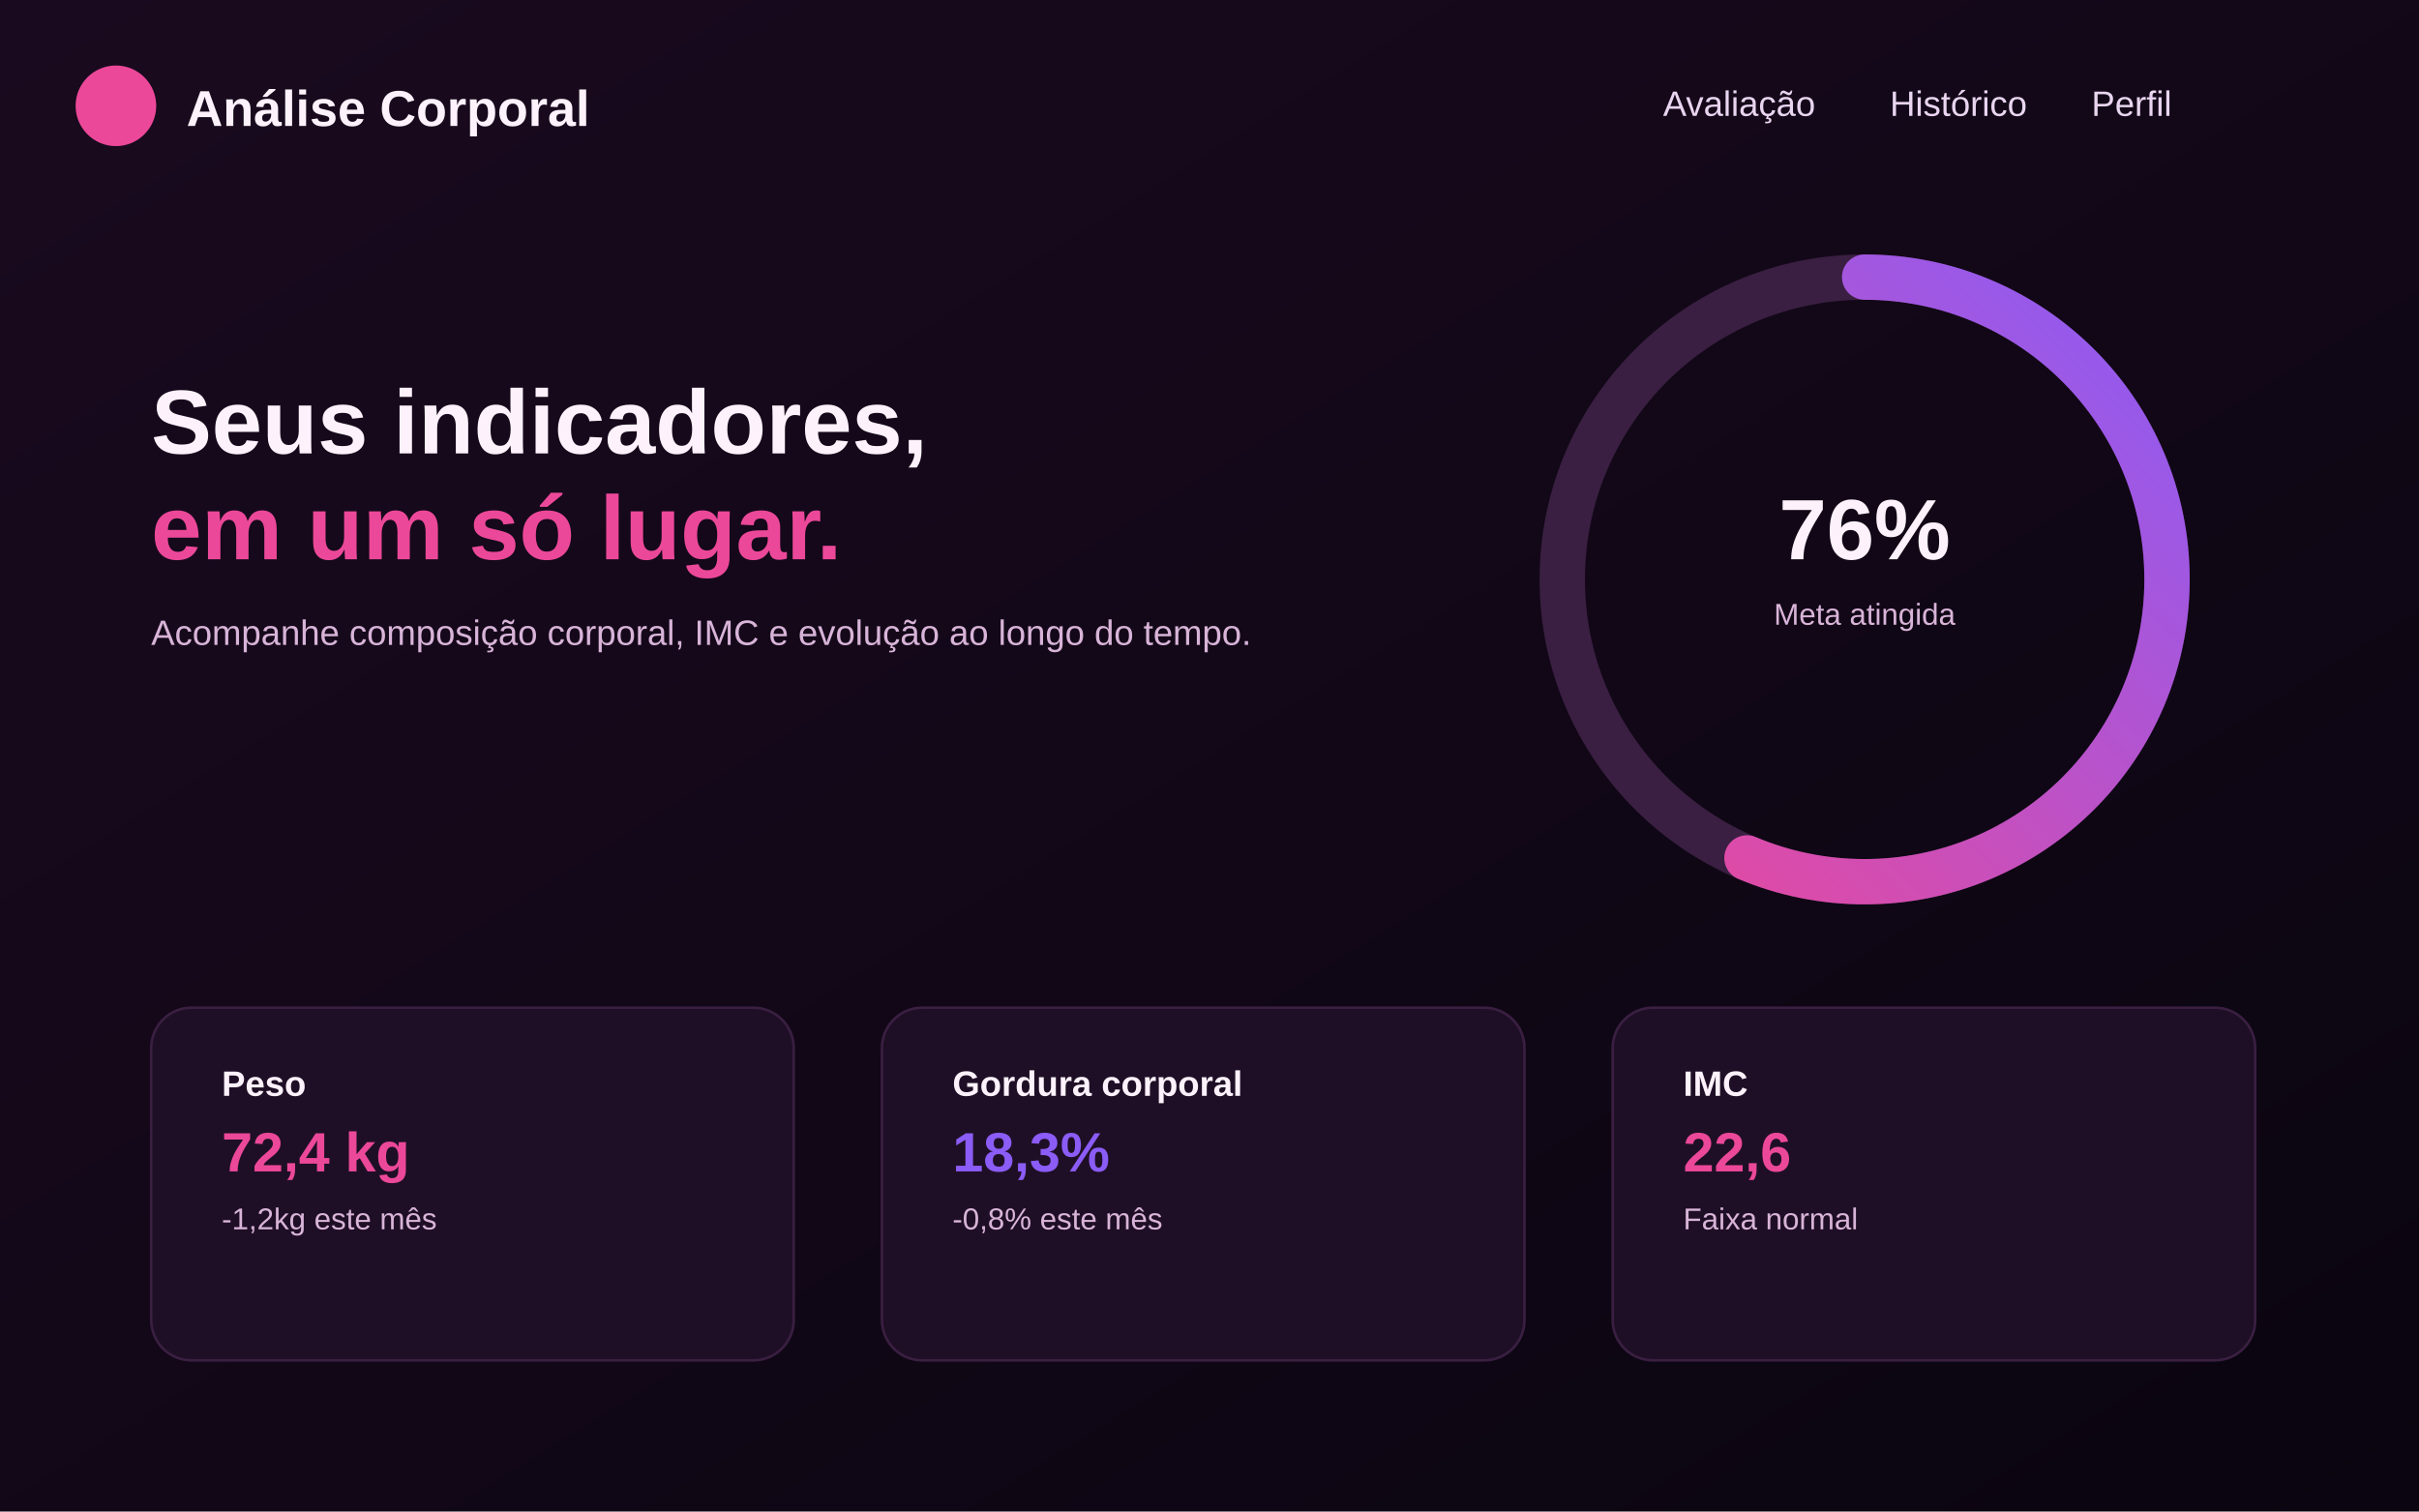
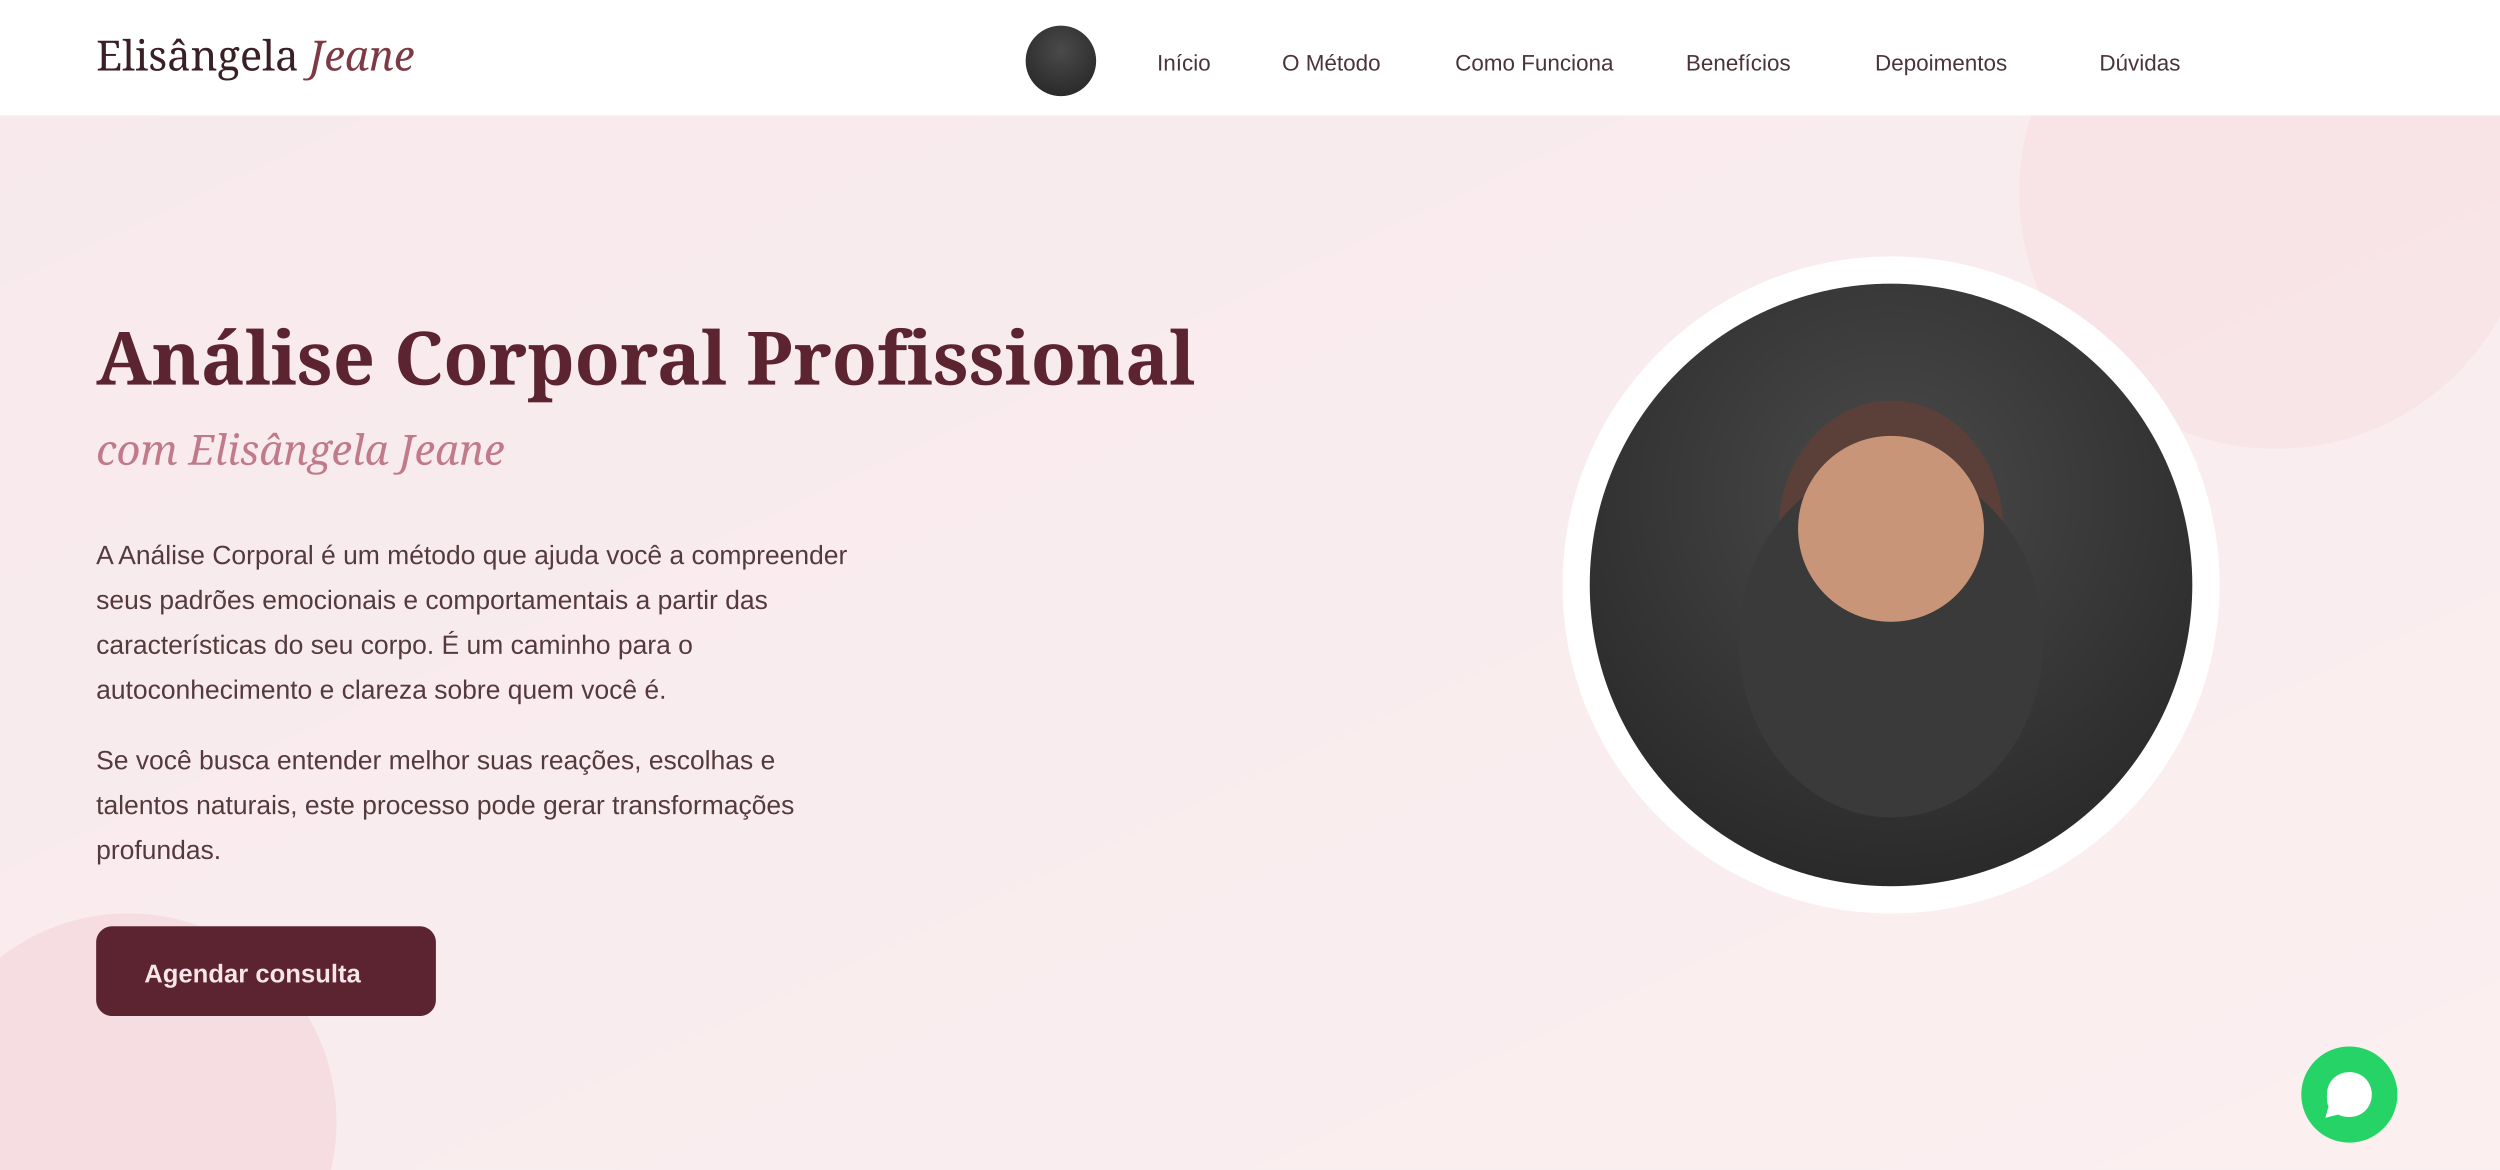
- <svg xmlns="http://www.w3.org/2000/svg" viewBox="0 0 960 600" width="960" height="600">
+ <svg xmlns="http://www.w3.org/2000/svg" viewBox="0 0 1560 730" width="1560" height="730">
  <defs>
-     <linearGradient id="abg" x1="0" y1="0" x2="1" y2="1">
-       <stop offset="0" stop-color="#1a0a1f" />
-       <stop offset="1" stop-color="#0a0510" />
+     <linearGradient id="acbg" x1="0" y1="0" x2="1" y2="1">
+       <stop offset="0" stop-color="#f7e9ec" />
+       <stop offset="1" stop-color="#fbeff0" />
    </linearGradient>
-     <linearGradient id="aring" x1="0" y1="0" x2="1" y2="1">
-       <stop offset="0" stop-color="#ec4899" />
-       <stop offset="1" stop-color="#8b5cf6" />
-     </linearGradient>
+     <radialGradient id="acphoto" cx="50%" cy="35%" r="65%">
+       <stop offset="0" stop-color="#4a4a4a" />
+       <stop offset="1" stop-color="#2a2a2a" />
+     </radialGradient>
  </defs>
-   <rect width="960" height="600" fill="url(#abg)" />
-   <circle cx="46" cy="42" r="16" fill="#ec4899" />
-   <text x="74" y="50" font-family="Arial" font-size="20" fill="#fdf2fb" font-weight="700">Análise Corporal</text>
-   <g font-family="Arial" font-size="14" fill="#e9d5f0">
-     <text x="660" y="46">Avaliação</text>
-     <text x="750" y="46">Histórico</text>
-     <text x="830" y="46">Perfil</text>
+   <rect width="1560" height="730" fill="url(#acbg)" />
+   <circle cx="80" cy="700" r="130" fill="#f3d7dc" opacity="0.7" />
+   <circle cx="1420" cy="120" r="160" fill="#f6dfe3" opacity="0.6" />
+   <rect x="0" y="0" width="1560" height="72" fill="#ffffff" />
+   <text x="60" y="44" font-family="Georgia, serif" font-size="26" fill="#3a2026">Elisângela <tspan fill="#7d3a45" font-style="italic">Jeane</tspan>
+   </text>
+   <circle cx="662" cy="38" r="22" fill="url(#acphoto)" />
+   <g font-family="Arial" font-size="14" fill="#4a3438">
+     <text x="722" y="44">Início</text>
+     <text x="800" y="44">O Método</text>
+     <text x="908" y="44">Como Funciona</text>
+     <text x="1052" y="44">Benefícios</text>
+     <text x="1170" y="44">Depoimentos</text>
+     <text x="1310" y="44">Dúvidas</text>
  </g>
-   <text x="60" y="180" font-family="Arial" font-size="36" fill="#fdf2fb" font-weight="700">Seus indicadores,</text>
-   <text x="60" y="222" font-family="Arial" font-size="36" fill="#ec4899" font-weight="700">em um só lugar.</text>
-   <text x="60" y="256" font-family="Arial" font-size="14" fill="#d8b4d8">Acompanhe composição corporal, IMC e evolução ao longo do tempo.</text>
-   <circle cx="740" cy="230" r="120" fill="none" stroke="#3a1f42" stroke-width="18" />
-   <circle cx="740" cy="230" r="120" fill="none" stroke="url(#aring)" stroke-width="18" stroke-dasharray="565" stroke-dashoffset="140" stroke-linecap="round" transform="rotate(-90 740 230)" />
-   <text x="740" y="222" text-anchor="middle" font-family="Arial" font-size="34" fill="#fdf2fb" font-weight="700">76%</text>
-   <text x="740" y="248" text-anchor="middle" font-family="Arial" font-size="12" fill="#d8b4d8">Meta atingida</text>
-   <g>
-     <rect x="60" y="400" width="255" height="140" rx="16" fill="#1f0f26" stroke="#3a1f42" />
-     <text x="88" y="435" font-family="Arial" font-size="14" fill="#fdf2fb" font-weight="700">Peso</text>
-     <text x="88" y="465" font-family="Arial" font-size="22" fill="#ec4899" font-weight="700">72,4 kg</text>
-     <text x="88" y="488" font-family="Arial" font-size="12" fill="#d8b4d8">-1,2kg este mês</text>
-     <rect x="350" y="400" width="255" height="140" rx="16" fill="#1f0f26" stroke="#3a1f42" />
-     <text x="378" y="435" font-family="Arial" font-size="14" fill="#fdf2fb" font-weight="700">Gordura corporal</text>
-     <text x="378" y="465" font-family="Arial" font-size="22" fill="#8b5cf6" font-weight="700">18,3%</text>
-     <text x="378" y="488" font-family="Arial" font-size="12" fill="#d8b4d8">-0,8% este mês</text>
-     <rect x="640" y="400" width="255" height="140" rx="16" fill="#1f0f26" stroke="#3a1f42" />
-     <text x="668" y="435" font-family="Arial" font-size="14" fill="#fdf2fb" font-weight="700">IMC</text>
-     <text x="668" y="465" font-family="Arial" font-size="22" fill="#ec4899" font-weight="700">22,6</text>
-     <text x="668" y="488" font-family="Arial" font-size="12" fill="#d8b4d8">Faixa normal</text>
-   </g>
+   <text x="60" y="240" font-family="Georgia, serif" font-size="46" fill="#5c2430" font-weight="700">Análise Corporal Profissional</text>
+   <text x="60" y="290" font-family="Georgia, serif" font-size="26" fill="#c07a8a" font-style="italic">com Elisângela Jeane</text>
+   <text x="60" y="352" font-family="Arial" font-size="16.5" fill="#54393f">A Análise Corporal é um método que ajuda você a compreender</text>
+   <text x="60" y="380" font-family="Arial" font-size="16.5" fill="#54393f">seus padrões emocionais e comportamentais a partir das</text>
+   <text x="60" y="408" font-family="Arial" font-size="16.5" fill="#54393f">características do seu corpo. É um caminho para o</text>
+   <text x="60" y="436" font-family="Arial" font-size="16.5" fill="#54393f">autoconhecimento e clareza sobre quem você é.</text>
+   <text x="60" y="480" font-family="Arial" font-size="16.5" fill="#54393f">Se você busca entender melhor suas reações, escolhas e</text>
+   <text x="60" y="508" font-family="Arial" font-size="16.5" fill="#54393f">talentos naturais, este processo pode gerar transformações</text>
+   <text x="60" y="536" font-family="Arial" font-size="16.5" fill="#54393f">profundas.</text>
+   <rect x="60" y="578" width="212" height="56" rx="10" fill="#5c2430" />
+   <text x="90" y="613" font-family="Arial" font-size="16" fill="#f6e6e9" font-weight="700">Agendar consulta</text>
+   <circle cx="1180" cy="365" r="205" fill="#ffffff" />
+   <circle cx="1180" cy="365" r="188" fill="url(#acphoto)" />
+   <ellipse cx="1180" cy="330" rx="70" ry="80" fill="#5a4038" />
+   <ellipse cx="1180" cy="400" rx="95" ry="110" fill="#3a3a3a" />
+   <circle cx="1180" cy="330" r="58" fill="#c99578" />
+   <circle cx="1466" cy="683" r="30" fill="#25d366" />
+   <path d="M1452 683c0-8 6-14 14-14s14 6 14 14-6 14-14 14c-3 0-5-.5-7-1.5l-8 2 2-7c-1-2-1-4-1-7z" fill="#fff" />
</svg>
